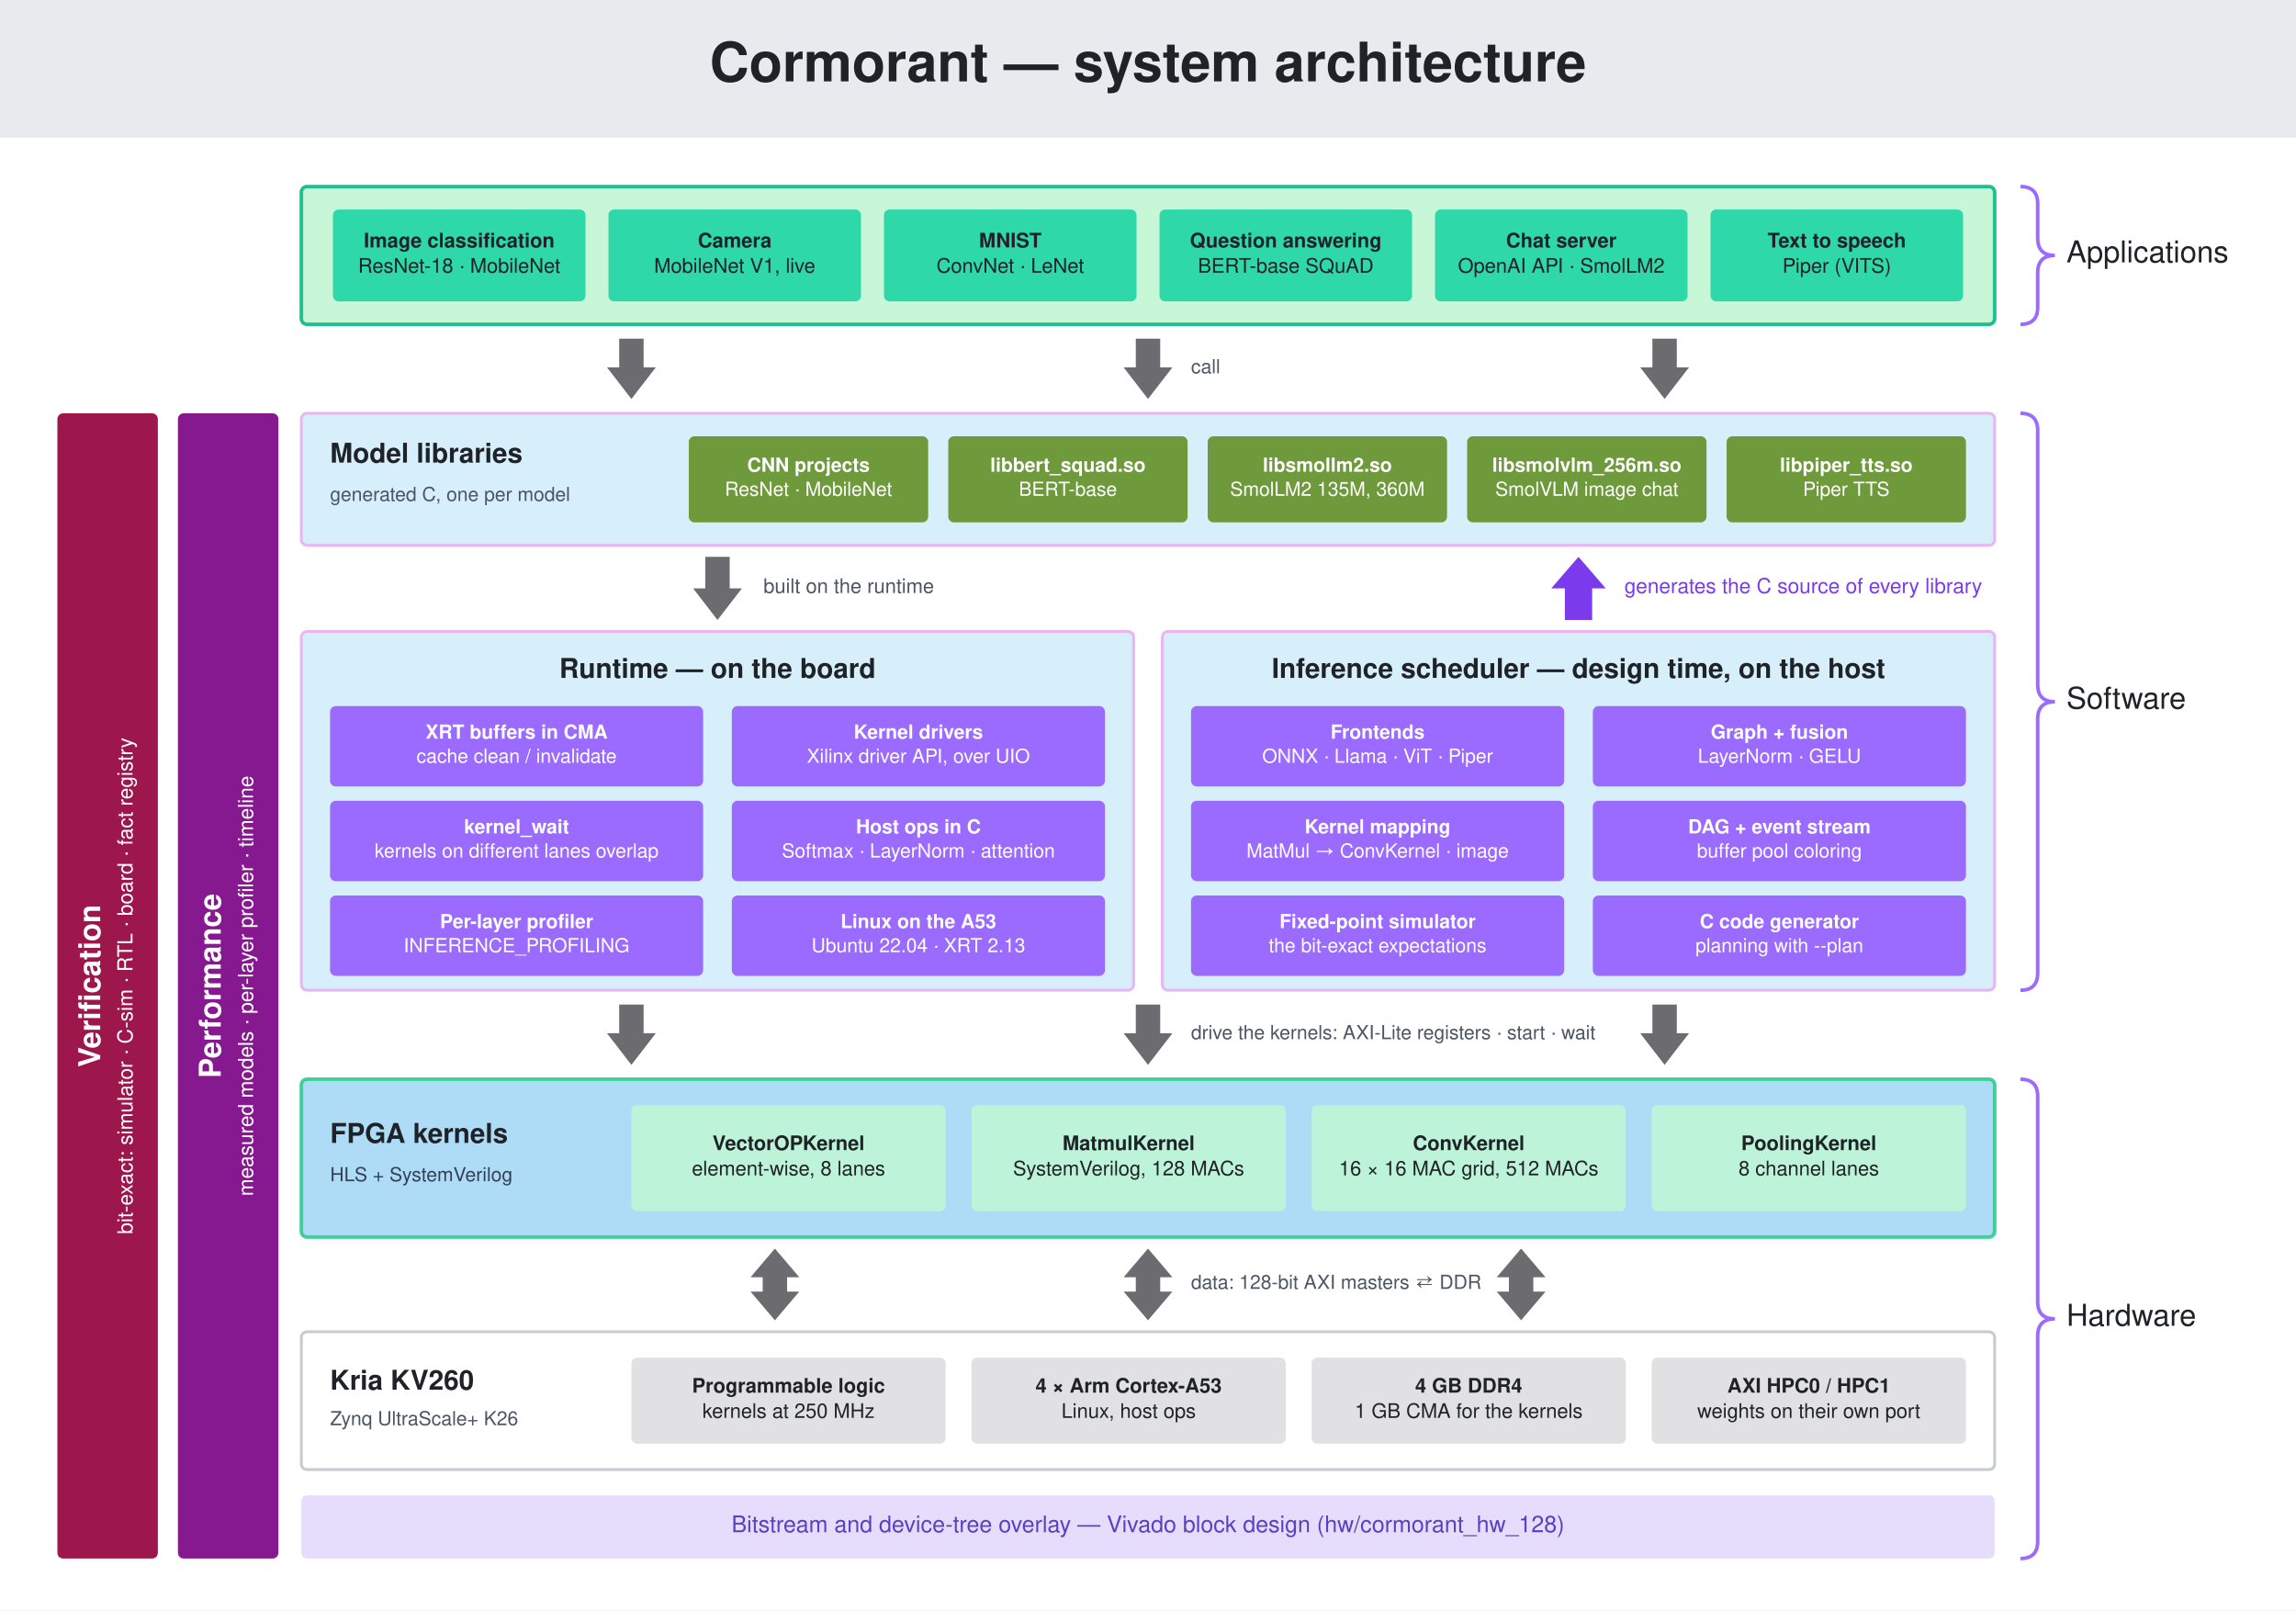
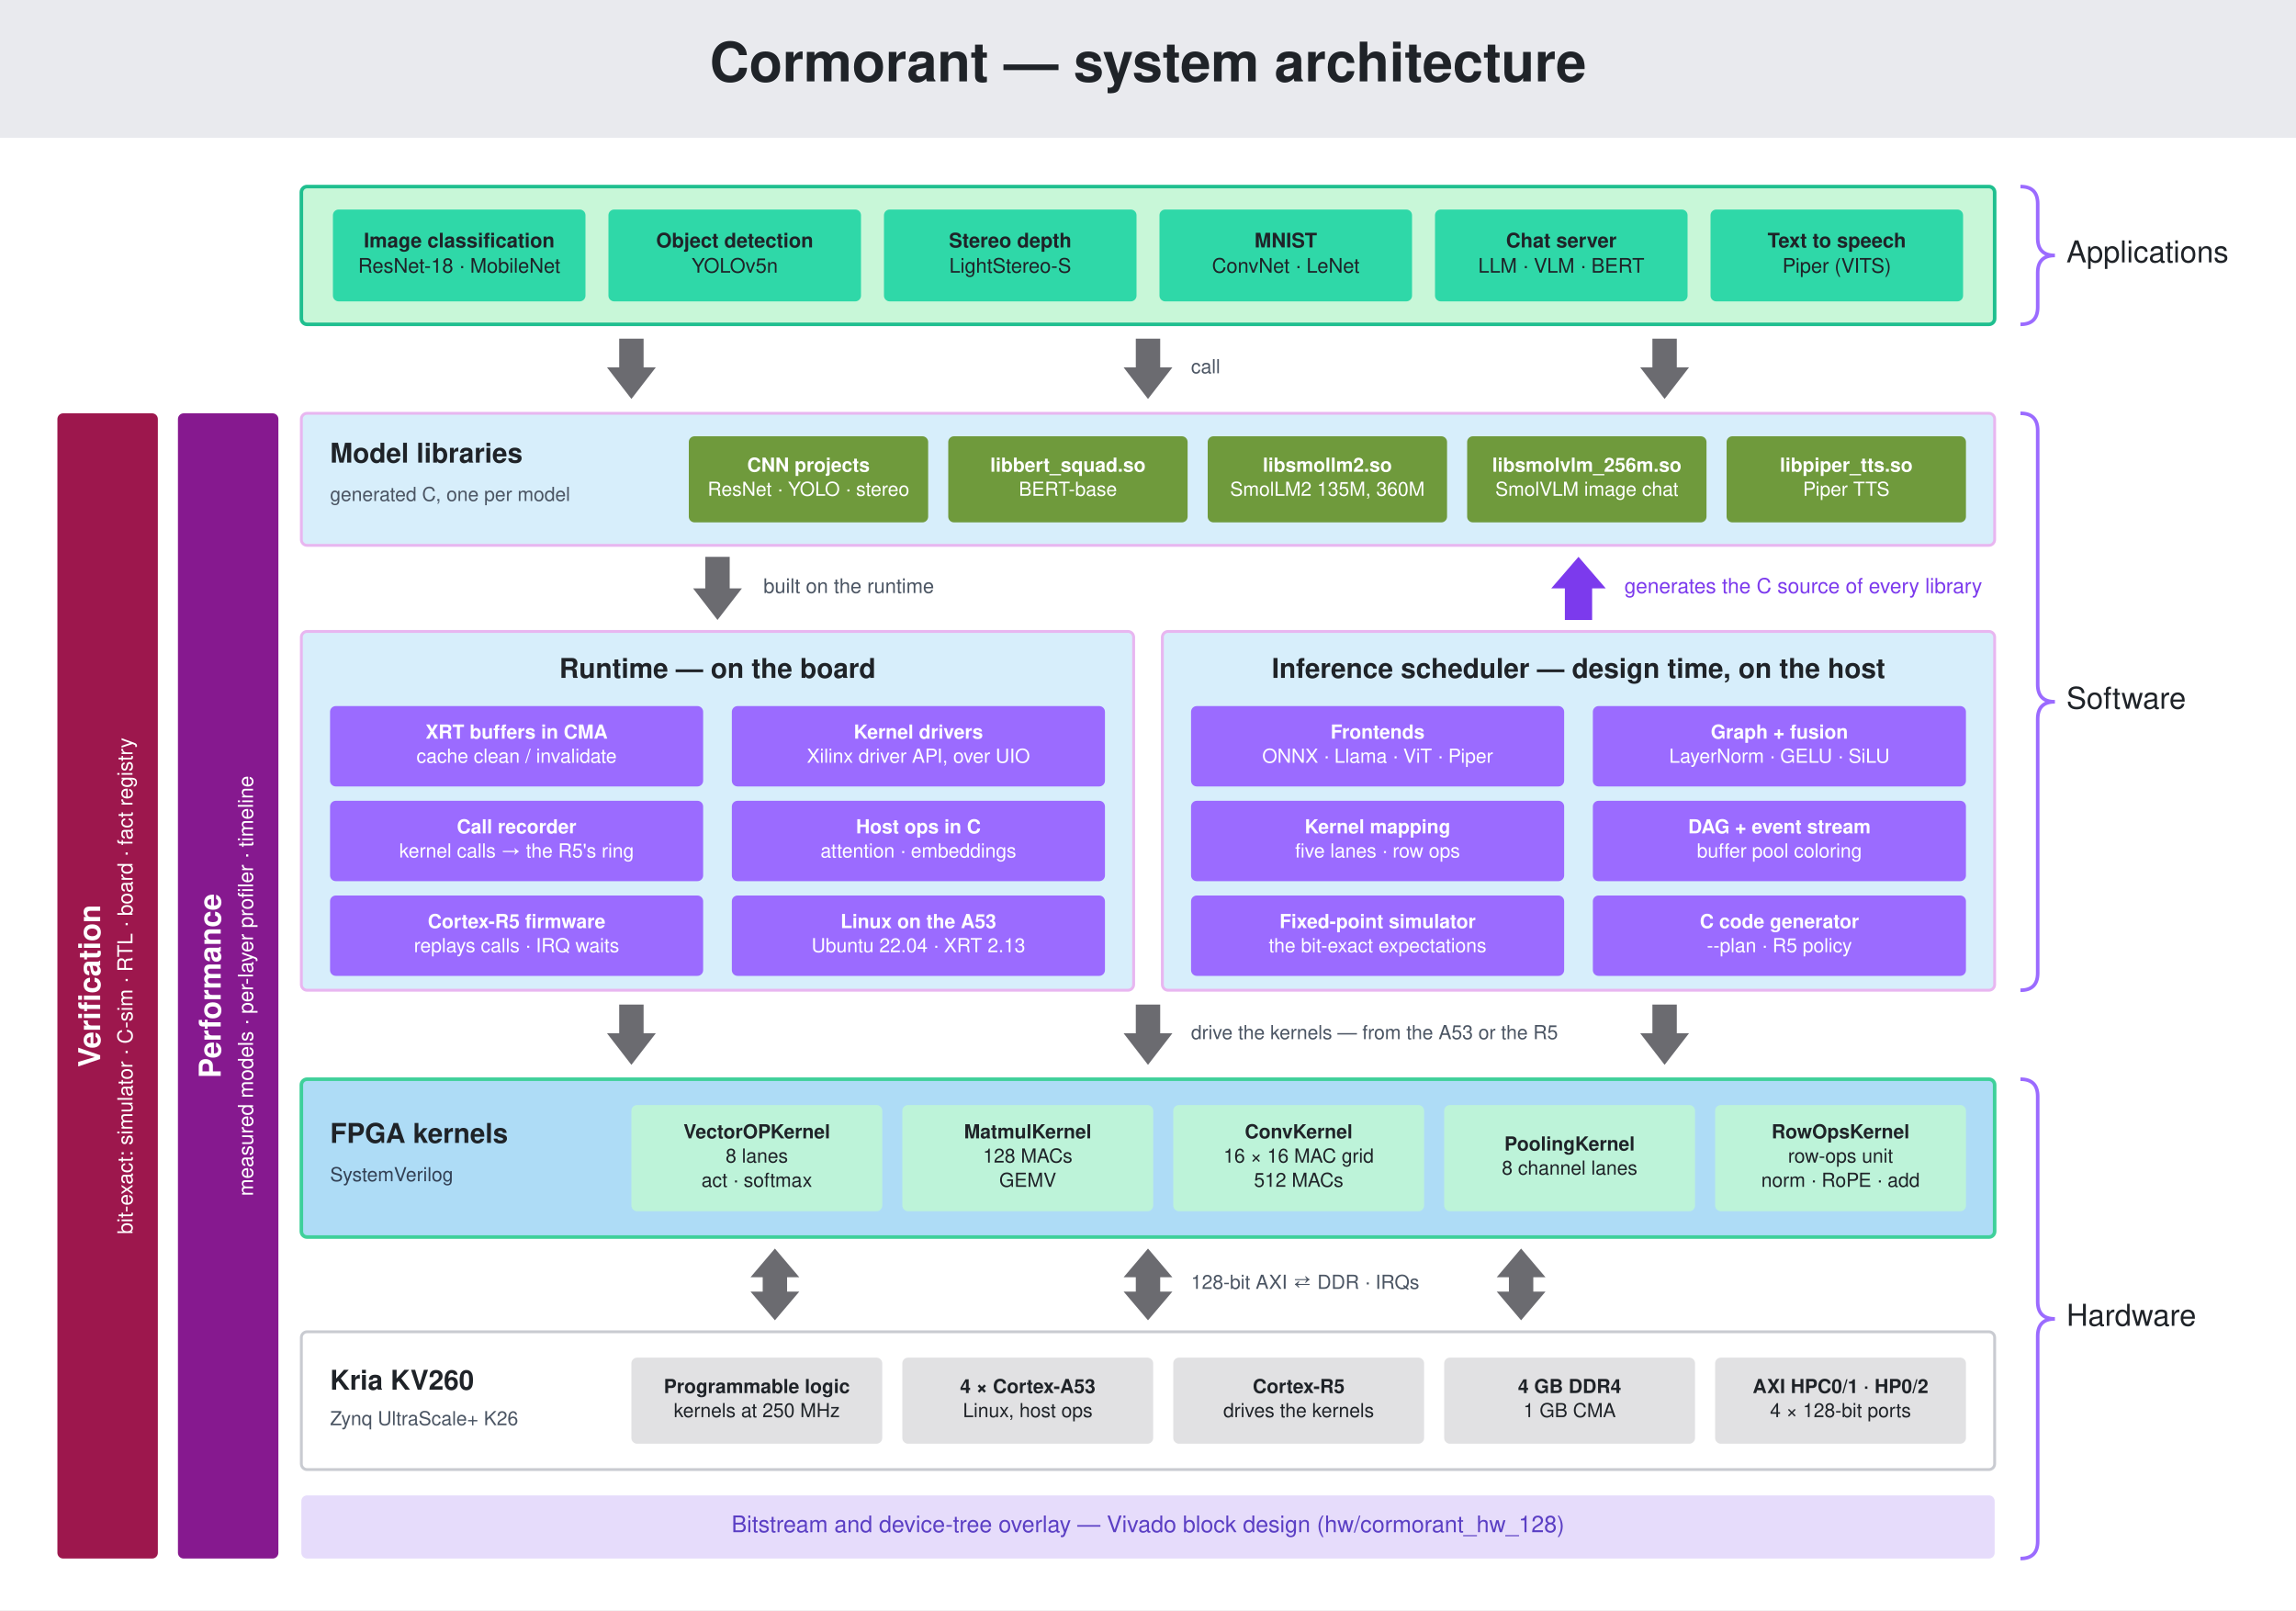
<svg xmlns="http://www.w3.org/2000/svg" viewBox="0 0 1600 1122" width="1600" height="1122" font-family="Segoe UI, Helvetica Neue, Helvetica, Arial, sans-serif">
  <rect width="1600" height="1122" fill="#ffffff" />
  <rect x="0.0" y="0.0" width="1600.0" height="96.0" rx="0" fill="#e9eaee" />
  <text x="800.0" y="48.0" font-size="38" font-weight="600" fill="#1f2328" text-anchor="middle" dominant-baseline="central">Cormorant — system architecture</text>
  <rect x="210.0" y="130.0" width="1180.0" height="96.0" rx="4" fill="#c8f7d8" stroke="#1fbf8f" stroke-width="2.5" />
  <rect x="232.0" y="146.0" width="176.0" height="64.0" rx="4" fill="#2fd8a8" />
  <text x="320.0" y="169.2" font-size="14" font-weight="bold" fill="#1f2328" text-anchor="middle" dominant-baseline="central">Image classification</text>
  <text x="320.0" y="186.8" font-size="14" font-weight="normal" fill="#1f2328" text-anchor="middle" dominant-baseline="central">ResNet-18 · MobileNet</text>
  <rect x="424.0" y="146.0" width="176.0" height="64.0" rx="4" fill="#2fd8a8" />
-   <text x="512.0" y="169.2" font-size="14" font-weight="bold" fill="#1f2328" text-anchor="middle" dominant-baseline="central">Camera</text>
-   <text x="512.0" y="186.8" font-size="14" font-weight="normal" fill="#1f2328" text-anchor="middle" dominant-baseline="central">MobileNet V1, live</text>
+   <text x="512.0" y="169.2" font-size="14" font-weight="bold" fill="#1f2328" text-anchor="middle" dominant-baseline="central">Object detection</text>
+   <text x="512.0" y="186.8" font-size="14" font-weight="normal" fill="#1f2328" text-anchor="middle" dominant-baseline="central">YOLOv5n</text>
  <rect x="616.0" y="146.0" width="176.0" height="64.0" rx="4" fill="#2fd8a8" />
-   <text x="704.0" y="169.2" font-size="14" font-weight="bold" fill="#1f2328" text-anchor="middle" dominant-baseline="central">MNIST</text>
-   <text x="704.0" y="186.8" font-size="14" font-weight="normal" fill="#1f2328" text-anchor="middle" dominant-baseline="central">ConvNet · LeNet</text>
+   <text x="704.0" y="169.2" font-size="14" font-weight="bold" fill="#1f2328" text-anchor="middle" dominant-baseline="central">Stereo depth</text>
+   <text x="704.0" y="186.8" font-size="14" font-weight="normal" fill="#1f2328" text-anchor="middle" dominant-baseline="central">LightStereo-S</text>
  <rect x="808.0" y="146.0" width="176.0" height="64.0" rx="4" fill="#2fd8a8" />
-   <text x="896.0" y="169.2" font-size="14" font-weight="bold" fill="#1f2328" text-anchor="middle" dominant-baseline="central">Question answering</text>
-   <text x="896.0" y="186.8" font-size="14" font-weight="normal" fill="#1f2328" text-anchor="middle" dominant-baseline="central">BERT-base SQuAD</text>
+   <text x="896.0" y="169.2" font-size="14" font-weight="bold" fill="#1f2328" text-anchor="middle" dominant-baseline="central">MNIST</text>
+   <text x="896.0" y="186.8" font-size="14" font-weight="normal" fill="#1f2328" text-anchor="middle" dominant-baseline="central">ConvNet · LeNet</text>
  <rect x="1000.0" y="146.0" width="176.0" height="64.0" rx="4" fill="#2fd8a8" />
  <text x="1088.0" y="169.2" font-size="14" font-weight="bold" fill="#1f2328" text-anchor="middle" dominant-baseline="central">Chat server</text>
-   <text x="1088.0" y="186.8" font-size="14" font-weight="normal" fill="#1f2328" text-anchor="middle" dominant-baseline="central">OpenAI API · SmolLM2</text>
+   <text x="1088.0" y="186.8" font-size="14" font-weight="normal" fill="#1f2328" text-anchor="middle" dominant-baseline="central">LLM · VLM · BERT</text>
  <rect x="1192.0" y="146.0" width="176.0" height="64.0" rx="4" fill="#2fd8a8" />
  <text x="1280.0" y="169.2" font-size="14" font-weight="bold" fill="#1f2328" text-anchor="middle" dominant-baseline="central">Text to speech</text>
  <text x="1280.0" y="186.8" font-size="14" font-weight="normal" fill="#1f2328" text-anchor="middle" dominant-baseline="central">Piper (VITS)</text>
  <polygon fill="#6b6b70" points="431.5,236 448.5,236 448.5,256 457.0,256 440,278 423.0,256 431.5,256" />
  <polygon fill="#6b6b70" points="791.5,236 808.5,236 808.5,256 817.0,256 800.0,278 783.0,256 791.5,256" />
  <polygon fill="#6b6b70" points="1151.5,236 1168.5,236 1168.5,256 1177.0,256 1160,278 1143.0,256 1151.5,256" />
  <text x="830.0" y="257.0" font-size="13.5" font-weight="500" fill="#4b5563" text-anchor="start" dominant-baseline="central">call</text>
  <rect x="210.0" y="288.0" width="1180.0" height="92.0" rx="4" fill="#d7eefb" stroke="#e8b6f0" stroke-width="2" />
  <text x="230.0" y="318.0" font-size="19" font-weight="600" fill="#1f2328" text-anchor="start" dominant-baseline="central">Model libraries</text>
  <text x="230.0" y="346.0" font-size="13.5" font-weight="normal" fill="#4b5563" text-anchor="start" dominant-baseline="central">generated C, one per model</text>
  <rect x="480.0" y="304.0" width="166.8" height="60.0" rx="4" fill="#6f9a3c" />
  <text x="563.4" y="325.6" font-size="13.5" font-weight="bold" fill="#ffffff" text-anchor="middle" dominant-baseline="central">CNN projects</text>
-   <text x="563.4" y="342.4" font-size="13.5" font-weight="normal" fill="#ffffff" text-anchor="middle" dominant-baseline="central">ResNet · MobileNet</text>
+   <text x="563.4" y="342.4" font-size="13.5" font-weight="normal" fill="#ffffff" text-anchor="middle" dominant-baseline="central">ResNet · YOLO · stereo</text>
  <rect x="660.8" y="304.0" width="166.8" height="60.0" rx="4" fill="#6f9a3c" />
  <text x="744.2" y="325.6" font-size="13.5" font-weight="bold" fill="#ffffff" text-anchor="middle" dominant-baseline="central">libbert_squad.so</text>
  <text x="744.2" y="342.4" font-size="13.5" font-weight="normal" fill="#ffffff" text-anchor="middle" dominant-baseline="central">BERT-base</text>
  <rect x="841.6" y="304.0" width="166.8" height="60.0" rx="4" fill="#6f9a3c" />
  <text x="925.0" y="325.6" font-size="13.5" font-weight="bold" fill="#ffffff" text-anchor="middle" dominant-baseline="central">libsmollm2.so</text>
  <text x="925.0" y="342.4" font-size="13.5" font-weight="normal" fill="#ffffff" text-anchor="middle" dominant-baseline="central">SmolLM2 135M, 360M</text>
  <rect x="1022.4" y="304.0" width="166.8" height="60.0" rx="4" fill="#6f9a3c" />
  <text x="1105.8" y="325.6" font-size="13.5" font-weight="bold" fill="#ffffff" text-anchor="middle" dominant-baseline="central">libsmolvlm_256m.so</text>
  <text x="1105.8" y="342.4" font-size="13.5" font-weight="normal" fill="#ffffff" text-anchor="middle" dominant-baseline="central">SmolVLM image chat</text>
  <rect x="1203.2" y="304.0" width="166.8" height="60.0" rx="4" fill="#6f9a3c" />
  <text x="1286.6" y="325.6" font-size="13.5" font-weight="bold" fill="#ffffff" text-anchor="middle" dominant-baseline="central">libpiper_tts.so</text>
  <text x="1286.6" y="342.4" font-size="13.5" font-weight="normal" fill="#ffffff" text-anchor="middle" dominant-baseline="central">Piper TTS</text>
  <rect x="210.0" y="440.0" width="580.0" height="250.0" rx="4" fill="#d7eefb" stroke="#e8b6f0" stroke-width="2" />
  <text x="500.0" y="468.0" font-size="19" font-weight="600" fill="#1f2328" text-anchor="middle" dominant-baseline="central">Runtime — on the board</text>
  <rect x="230.0" y="492.0" width="260.0" height="56.0" rx="4" fill="#9b6bff" />
  <text x="360.0" y="511.6" font-size="13.5" font-weight="bold" fill="#ffffff" text-anchor="middle" dominant-baseline="central">XRT buffers in CMA</text>
  <text x="360.0" y="528.4" font-size="13.5" font-weight="normal" fill="#ffffff" text-anchor="middle" dominant-baseline="central">cache clean / invalidate</text>
  <rect x="510.0" y="492.0" width="260.0" height="56.0" rx="4" fill="#9b6bff" />
  <text x="640.0" y="511.6" font-size="13.5" font-weight="bold" fill="#ffffff" text-anchor="middle" dominant-baseline="central">Kernel drivers</text>
  <text x="640.0" y="528.4" font-size="13.5" font-weight="normal" fill="#ffffff" text-anchor="middle" dominant-baseline="central">Xilinx driver API, over UIO</text>
  <rect x="230.0" y="558.0" width="260.0" height="56.0" rx="4" fill="#9b6bff" />
-   <text x="360.0" y="577.6" font-size="13.5" font-weight="bold" fill="#ffffff" text-anchor="middle" dominant-baseline="central">kernel_wait</text>
-   <text x="360.0" y="594.4" font-size="13.5" font-weight="normal" fill="#ffffff" text-anchor="middle" dominant-baseline="central">kernels on different lanes overlap</text>
+   <text x="360.0" y="577.6" font-size="13.5" font-weight="bold" fill="#ffffff" text-anchor="middle" dominant-baseline="central">Call recorder</text>
+   <text x="360.0" y="594.4" font-size="13.5" font-weight="normal" fill="#ffffff" text-anchor="middle" dominant-baseline="central">kernel calls → the R5's ring</text>
  <rect x="510.0" y="558.0" width="260.0" height="56.0" rx="4" fill="#9b6bff" />
  <text x="640.0" y="577.6" font-size="13.5" font-weight="bold" fill="#ffffff" text-anchor="middle" dominant-baseline="central">Host ops in C</text>
-   <text x="640.0" y="594.4" font-size="13.5" font-weight="normal" fill="#ffffff" text-anchor="middle" dominant-baseline="central">Softmax · LayerNorm · attention</text>
+   <text x="640.0" y="594.4" font-size="13.5" font-weight="normal" fill="#ffffff" text-anchor="middle" dominant-baseline="central">attention · embeddings</text>
  <rect x="230.0" y="624.0" width="260.0" height="56.0" rx="4" fill="#9b6bff" />
-   <text x="360.0" y="643.6" font-size="13.5" font-weight="bold" fill="#ffffff" text-anchor="middle" dominant-baseline="central">Per-layer profiler</text>
-   <text x="360.0" y="660.4" font-size="13.5" font-weight="normal" fill="#ffffff" text-anchor="middle" dominant-baseline="central">INFERENCE_PROFILING</text>
+   <text x="360.0" y="643.6" font-size="13.5" font-weight="bold" fill="#ffffff" text-anchor="middle" dominant-baseline="central">Cortex-R5 firmware</text>
+   <text x="360.0" y="660.4" font-size="13.5" font-weight="normal" fill="#ffffff" text-anchor="middle" dominant-baseline="central">replays calls · IRQ waits</text>
  <rect x="510.0" y="624.0" width="260.0" height="56.0" rx="4" fill="#9b6bff" />
  <text x="640.0" y="643.6" font-size="13.5" font-weight="bold" fill="#ffffff" text-anchor="middle" dominant-baseline="central">Linux on the A53</text>
  <text x="640.0" y="660.4" font-size="13.5" font-weight="normal" fill="#ffffff" text-anchor="middle" dominant-baseline="central">Ubuntu 22.04 · XRT 2.13</text>
  <rect x="810.0" y="440.0" width="580.0" height="250.0" rx="4" fill="#d7eefb" stroke="#e8b6f0" stroke-width="2" />
  <text x="1100.0" y="468.0" font-size="19" font-weight="600" fill="#1f2328" text-anchor="middle" dominant-baseline="central">Inference scheduler — design time, on the host</text>
  <rect x="830.0" y="492.0" width="260.0" height="56.0" rx="4" fill="#9b6bff" />
  <text x="960.0" y="511.6" font-size="13.5" font-weight="bold" fill="#ffffff" text-anchor="middle" dominant-baseline="central">Frontends</text>
  <text x="960.0" y="528.4" font-size="13.5" font-weight="normal" fill="#ffffff" text-anchor="middle" dominant-baseline="central">ONNX · Llama · ViT · Piper</text>
  <rect x="1110.0" y="492.0" width="260.0" height="56.0" rx="4" fill="#9b6bff" />
  <text x="1240.0" y="511.6" font-size="13.5" font-weight="bold" fill="#ffffff" text-anchor="middle" dominant-baseline="central">Graph + fusion</text>
-   <text x="1240.0" y="528.4" font-size="13.5" font-weight="normal" fill="#ffffff" text-anchor="middle" dominant-baseline="central">LayerNorm · GELU</text>
+   <text x="1240.0" y="528.4" font-size="13.5" font-weight="normal" fill="#ffffff" text-anchor="middle" dominant-baseline="central">LayerNorm · GELU · SiLU</text>
  <rect x="830.0" y="558.0" width="260.0" height="56.0" rx="4" fill="#9b6bff" />
  <text x="960.0" y="577.6" font-size="13.5" font-weight="bold" fill="#ffffff" text-anchor="middle" dominant-baseline="central">Kernel mapping</text>
-   <text x="960.0" y="594.4" font-size="13.5" font-weight="normal" fill="#ffffff" text-anchor="middle" dominant-baseline="central">MatMul → ConvKernel · image</text>
+   <text x="960.0" y="594.4" font-size="13.5" font-weight="normal" fill="#ffffff" text-anchor="middle" dominant-baseline="central">five lanes · row ops</text>
  <rect x="1110.0" y="558.0" width="260.0" height="56.0" rx="4" fill="#9b6bff" />
  <text x="1240.0" y="577.6" font-size="13.5" font-weight="bold" fill="#ffffff" text-anchor="middle" dominant-baseline="central">DAG + event stream</text>
  <text x="1240.0" y="594.4" font-size="13.5" font-weight="normal" fill="#ffffff" text-anchor="middle" dominant-baseline="central">buffer pool coloring</text>
  <rect x="830.0" y="624.0" width="260.0" height="56.0" rx="4" fill="#9b6bff" />
  <text x="960.0" y="643.6" font-size="13.5" font-weight="bold" fill="#ffffff" text-anchor="middle" dominant-baseline="central">Fixed-point simulator</text>
  <text x="960.0" y="660.4" font-size="13.5" font-weight="normal" fill="#ffffff" text-anchor="middle" dominant-baseline="central">the bit-exact expectations</text>
  <rect x="1110.0" y="624.0" width="260.0" height="56.0" rx="4" fill="#9b6bff" />
  <text x="1240.0" y="643.6" font-size="13.5" font-weight="bold" fill="#ffffff" text-anchor="middle" dominant-baseline="central">C code generator</text>
-   <text x="1240.0" y="660.4" font-size="13.5" font-weight="normal" fill="#ffffff" text-anchor="middle" dominant-baseline="central">planning with --plan</text>
+   <text x="1240.0" y="660.4" font-size="13.5" font-weight="normal" fill="#ffffff" text-anchor="middle" dominant-baseline="central">--plan · R5 policy</text>
  <polygon fill="#7c3aed" points="1081.0,410 1100.0,388 1119.0,410 1109.5,410 1109.5,432 1090.5,432 1090.5,410" />
  <text x="1132.0" y="410.0" font-size="14.5" font-weight="500" fill="#7c3aed" text-anchor="start" dominant-baseline="central">generates the C source of every library</text>
  <text x="532.0" y="410.0" font-size="14" font-weight="500" fill="#4b5563" text-anchor="start" dominant-baseline="central">built on the runtime</text>
  <polygon fill="#6b6b70" points="491.5,388 508.5,388 508.5,410 517.0,410 500.0,432 483.0,410 491.5,410" />
  <polygon fill="#6b6b70" points="431.5,700 448.5,700 448.5,720 457.0,720 440,742 423.0,720 431.5,720" />
  <polygon fill="#6b6b70" points="791.5,700 808.5,700 808.5,720 817.0,720 800.0,742 783.0,720 791.5,720" />
  <polygon fill="#6b6b70" points="1151.5,700 1168.5,700 1168.5,720 1177.0,720 1160,742 1143.0,720 1151.5,720" />
-   <text x="830.0" y="721.0" font-size="13.5" font-weight="500" fill="#4b5563" text-anchor="start" dominant-baseline="central">drive the kernels: AXI-Lite registers · start · wait</text>
+   <text x="830.0" y="721.0" font-size="13.5" font-weight="500" fill="#4b5563" text-anchor="start" dominant-baseline="central">drive the kernels — from the A53 or the R5</text>
  <rect x="210.0" y="752.0" width="1180.0" height="110.0" rx="4" fill="#aedcf6" stroke="#3fd09a" stroke-width="2.5" />
  <text x="230.0" y="792.0" font-size="19" font-weight="600" fill="#1f2328" text-anchor="start" dominant-baseline="central">FPGA kernels</text>
-   <text x="230.0" y="820.0" font-size="13.5" font-weight="normal" fill="#334155" text-anchor="start" dominant-baseline="central">HLS + SystemVerilog</text>
-   <rect x="440.0" y="770.0" width="219.0" height="74.0" rx="4" fill="#bdf3d9" />
-   <text x="549.5" y="798.2" font-size="14" font-weight="bold" fill="#1f2328" text-anchor="middle" dominant-baseline="central">VectorOPKernel</text>
-   <text x="549.5" y="815.8" font-size="14" font-weight="normal" fill="#1f2328" text-anchor="middle" dominant-baseline="central">element-wise, 8 lanes</text>
-   <rect x="677.0" y="770.0" width="219.0" height="74.0" rx="4" fill="#bdf3d9" />
-   <text x="786.5" y="798.2" font-size="14" font-weight="bold" fill="#1f2328" text-anchor="middle" dominant-baseline="central">MatmulKernel</text>
-   <text x="786.5" y="815.8" font-size="14" font-weight="normal" fill="#1f2328" text-anchor="middle" dominant-baseline="central">SystemVerilog, 128 MACs</text>
-   <rect x="914.0" y="770.0" width="219.0" height="74.0" rx="4" fill="#bdf3d9" />
-   <text x="1023.5" y="798.2" font-size="14" font-weight="bold" fill="#1f2328" text-anchor="middle" dominant-baseline="central">ConvKernel</text>
-   <text x="1023.5" y="815.8" font-size="14" font-weight="normal" fill="#1f2328" text-anchor="middle" dominant-baseline="central">16 × 16 MAC grid, 512 MACs</text>
-   <rect x="1151.0" y="770.0" width="219.0" height="74.0" rx="4" fill="#bdf3d9" />
-   <text x="1260.5" y="798.2" font-size="14" font-weight="bold" fill="#1f2328" text-anchor="middle" dominant-baseline="central">PoolingKernel</text>
-   <text x="1260.5" y="815.8" font-size="14" font-weight="normal" fill="#1f2328" text-anchor="middle" dominant-baseline="central">8 channel lanes</text>
+   <text x="230.0" y="820.0" font-size="13.5" font-weight="normal" fill="#334155" text-anchor="start" dominant-baseline="central">SystemVerilog</text>
+   <rect x="440.0" y="770.0" width="174.8" height="74.0" rx="4" fill="#bdf3d9" />
+   <text x="527.4" y="790.1" font-size="13.5" font-weight="bold" fill="#1f2328" text-anchor="middle" dominant-baseline="central">VectorOPKernel</text>
+   <text x="527.4" y="807.0" font-size="13.5" font-weight="normal" fill="#1f2328" text-anchor="middle" dominant-baseline="central">8 lanes</text>
+   <text x="527.4" y="823.9" font-size="13.5" font-weight="normal" fill="#1f2328" text-anchor="middle" dominant-baseline="central">act · softmax</text>
+   <rect x="628.8" y="770.0" width="174.8" height="74.0" rx="4" fill="#bdf3d9" />
+   <text x="716.2" y="790.1" font-size="13.5" font-weight="bold" fill="#1f2328" text-anchor="middle" dominant-baseline="central">MatmulKernel</text>
+   <text x="716.2" y="807.0" font-size="13.5" font-weight="normal" fill="#1f2328" text-anchor="middle" dominant-baseline="central">128 MACs</text>
+   <text x="716.2" y="823.9" font-size="13.5" font-weight="normal" fill="#1f2328" text-anchor="middle" dominant-baseline="central">GEMV</text>
+   <rect x="817.6" y="770.0" width="174.8" height="74.0" rx="4" fill="#bdf3d9" />
+   <text x="905.0" y="790.1" font-size="13.5" font-weight="bold" fill="#1f2328" text-anchor="middle" dominant-baseline="central">ConvKernel</text>
+   <text x="905.0" y="807.0" font-size="13.5" font-weight="normal" fill="#1f2328" text-anchor="middle" dominant-baseline="central">16 × 16 MAC grid</text>
+   <text x="905.0" y="823.9" font-size="13.5" font-weight="normal" fill="#1f2328" text-anchor="middle" dominant-baseline="central">512 MACs</text>
+   <rect x="1006.4" y="770.0" width="174.8" height="74.0" rx="4" fill="#bdf3d9" />
+   <text x="1093.8" y="798.6" font-size="13.5" font-weight="bold" fill="#1f2328" text-anchor="middle" dominant-baseline="central">PoolingKernel</text>
+   <text x="1093.8" y="815.4" font-size="13.5" font-weight="normal" fill="#1f2328" text-anchor="middle" dominant-baseline="central">8 channel lanes</text>
+   <rect x="1195.2" y="770.0" width="174.8" height="74.0" rx="4" fill="#bdf3d9" />
+   <text x="1282.6" y="790.1" font-size="13.5" font-weight="bold" fill="#1f2328" text-anchor="middle" dominant-baseline="central">RowOpsKernel</text>
+   <text x="1282.6" y="807.0" font-size="13.5" font-weight="normal" fill="#1f2328" text-anchor="middle" dominant-baseline="central">row-ops unit</text>
+   <text x="1282.6" y="823.9" font-size="13.5" font-weight="normal" fill="#1f2328" text-anchor="middle" dominant-baseline="central">norm · RoPE · add</text>
  <polygon fill="#6b6b70" points="540,870 557.0,890 548.5,890 548.5,900 557.0,900 540,920 523.0,900 531.5,900 531.5,890 523.0,890" />
  <polygon fill="#6b6b70" points="800.0,870 817.0,890 808.5,890 808.5,900 817.0,900 800.0,920 783.0,900 791.5,900 791.5,890 783.0,890" />
  <polygon fill="#6b6b70" points="1060,870 1077.0,890 1068.5,890 1068.5,900 1077.0,900 1060,920 1043.0,900 1051.5,900 1051.5,890 1043.0,890" />
-   <text x="830.0" y="895.0" font-size="13.5" font-weight="500" fill="#4b5563" text-anchor="start" dominant-baseline="central">data: 128-bit AXI masters ⇄ DDR</text>
+   <text x="830.0" y="895.0" font-size="13.5" font-weight="500" fill="#4b5563" text-anchor="start" dominant-baseline="central">128-bit AXI ⇄ DDR · IRQs</text>
  <rect x="210.0" y="928.0" width="1180.0" height="96.0" rx="4" fill="#ffffff" stroke="#c9cbd1" stroke-width="2" />
  <text x="230.0" y="964.0" font-size="19" font-weight="600" fill="#1f2328" text-anchor="start" dominant-baseline="central">Kria KV260</text>
  <text x="230.0" y="990.0" font-size="13.5" font-weight="normal" fill="#4b5563" text-anchor="start" dominant-baseline="central">Zynq UltraScale+ K26</text>
-   <rect x="440.0" y="946.0" width="219.0" height="60.0" rx="4" fill="#e1e1e3" />
-   <text x="549.5" y="967.2" font-size="14" font-weight="bold" fill="#1f2328" text-anchor="middle" dominant-baseline="central">Programmable logic</text>
-   <text x="549.5" y="984.8" font-size="14" font-weight="normal" fill="#1f2328" text-anchor="middle" dominant-baseline="central">kernels at 250 MHz</text>
-   <rect x="677.0" y="946.0" width="219.0" height="60.0" rx="4" fill="#e1e1e3" />
-   <text x="786.5" y="967.2" font-size="14" font-weight="bold" fill="#1f2328" text-anchor="middle" dominant-baseline="central">4 × Arm Cortex-A53</text>
-   <text x="786.5" y="984.8" font-size="14" font-weight="normal" fill="#1f2328" text-anchor="middle" dominant-baseline="central">Linux, host ops</text>
-   <rect x="914.0" y="946.0" width="219.0" height="60.0" rx="4" fill="#e1e1e3" />
-   <text x="1023.5" y="967.2" font-size="14" font-weight="bold" fill="#1f2328" text-anchor="middle" dominant-baseline="central">4 GB DDR4</text>
-   <text x="1023.5" y="984.8" font-size="14" font-weight="normal" fill="#1f2328" text-anchor="middle" dominant-baseline="central">1 GB CMA for the kernels</text>
-   <rect x="1151.0" y="946.0" width="219.0" height="60.0" rx="4" fill="#e1e1e3" />
-   <text x="1260.5" y="967.2" font-size="14" font-weight="bold" fill="#1f2328" text-anchor="middle" dominant-baseline="central">AXI HPC0 / HPC1</text>
-   <text x="1260.5" y="984.8" font-size="14" font-weight="normal" fill="#1f2328" text-anchor="middle" dominant-baseline="central">weights on their own port</text>
+   <rect x="440.0" y="946.0" width="174.8" height="60.0" rx="4" fill="#e1e1e3" />
+   <text x="527.4" y="967.6" font-size="13.5" font-weight="bold" fill="#1f2328" text-anchor="middle" dominant-baseline="central">Programmable logic</text>
+   <text x="527.4" y="984.4" font-size="13.5" font-weight="normal" fill="#1f2328" text-anchor="middle" dominant-baseline="central">kernels at 250 MHz</text>
+   <rect x="628.8" y="946.0" width="174.8" height="60.0" rx="4" fill="#e1e1e3" />
+   <text x="716.2" y="967.6" font-size="13.5" font-weight="bold" fill="#1f2328" text-anchor="middle" dominant-baseline="central">4 × Cortex-A53</text>
+   <text x="716.2" y="984.4" font-size="13.5" font-weight="normal" fill="#1f2328" text-anchor="middle" dominant-baseline="central">Linux, host ops</text>
+   <rect x="817.6" y="946.0" width="174.8" height="60.0" rx="4" fill="#e1e1e3" />
+   <text x="905.0" y="967.6" font-size="13.5" font-weight="bold" fill="#1f2328" text-anchor="middle" dominant-baseline="central">Cortex-R5</text>
+   <text x="905.0" y="984.4" font-size="13.5" font-weight="normal" fill="#1f2328" text-anchor="middle" dominant-baseline="central">drives the kernels</text>
+   <rect x="1006.4" y="946.0" width="174.8" height="60.0" rx="4" fill="#e1e1e3" />
+   <text x="1093.8" y="967.6" font-size="13.5" font-weight="bold" fill="#1f2328" text-anchor="middle" dominant-baseline="central">4 GB DDR4</text>
+   <text x="1093.8" y="984.4" font-size="13.5" font-weight="normal" fill="#1f2328" text-anchor="middle" dominant-baseline="central">1 GB CMA</text>
+   <rect x="1195.2" y="946.0" width="174.8" height="60.0" rx="4" fill="#e1e1e3" />
+   <text x="1282.6" y="967.6" font-size="13.5" font-weight="bold" fill="#1f2328" text-anchor="middle" dominant-baseline="central">AXI HPC0/1 · HP0/2</text>
+   <text x="1282.6" y="984.4" font-size="13.5" font-weight="normal" fill="#1f2328" text-anchor="middle" dominant-baseline="central">4 × 128-bit ports</text>
  <rect x="210.0" y="1042.0" width="1180.0" height="44.0" rx="4" fill="#e6dcfb" />
  <text x="800.0" y="1064.0" font-size="16" font-weight="500" fill="#5b3fc4" text-anchor="middle" dominant-baseline="central">Bitstream and device-tree overlay — Vivado block design (hw/cormorant_hw_128)</text>
  <rect x="40.0" y="288.0" width="70.0" height="798.0" rx="4" fill="#9d174d" />
  <text x="65.0" y="687.0" font-size="21" font-weight="bold" fill="#ffffff" text-anchor="middle" dominant-baseline="central" transform="rotate(-90 65 687.0)">Verification</text>
  <text x="89.0" y="687.0" font-size="14.5" font-weight="500" fill="#ffffff" text-anchor="middle" dominant-baseline="central" transform="rotate(-90 89 687.0)">bit-exact: simulator · C-sim · RTL · board · fact registry</text>
  <rect x="124.0" y="288.0" width="70.0" height="798.0" rx="4" fill="#86198f" />
  <text x="149.0" y="687.0" font-size="21" font-weight="bold" fill="#ffffff" text-anchor="middle" dominant-baseline="central" transform="rotate(-90 149 687.0)">Performance</text>
  <text x="173.0" y="687.0" font-size="14.5" font-weight="500" fill="#ffffff" text-anchor="middle" dominant-baseline="central" transform="rotate(-90 173 687.0)">measured models · per-layer profiler · timeline</text>
  <path d="M1408,130 q12,0 12,12 L1420,166.0 q0,12 12,12 q-12,0 -12,12 L1420,214 q0,12 -12,12" fill="none" stroke="#9b6bff" stroke-width="2.5" />
  <text x="1440.0" y="178.0" font-size="21" font-weight="500" fill="#1f2328" text-anchor="start" dominant-baseline="central">Applications</text>
  <path d="M1408,288 q12,0 12,12 L1420,477.0 q0,12 12,12 q-12,0 -12,12 L1420,678 q0,12 -12,12" fill="none" stroke="#9b6bff" stroke-width="2.5" />
  <text x="1440.0" y="489.0" font-size="21" font-weight="500" fill="#1f2328" text-anchor="start" dominant-baseline="central">Software</text>
  <path d="M1408,752 q12,0 12,12 L1420,907.0 q0,12 12,12 q-12,0 -12,12 L1420,1074 q0,12 -12,12" fill="none" stroke="#9b6bff" stroke-width="2.5" />
  <text x="1440.0" y="919.0" font-size="21" font-weight="500" fill="#1f2328" text-anchor="start" dominant-baseline="central">Hardware</text>
</svg>
